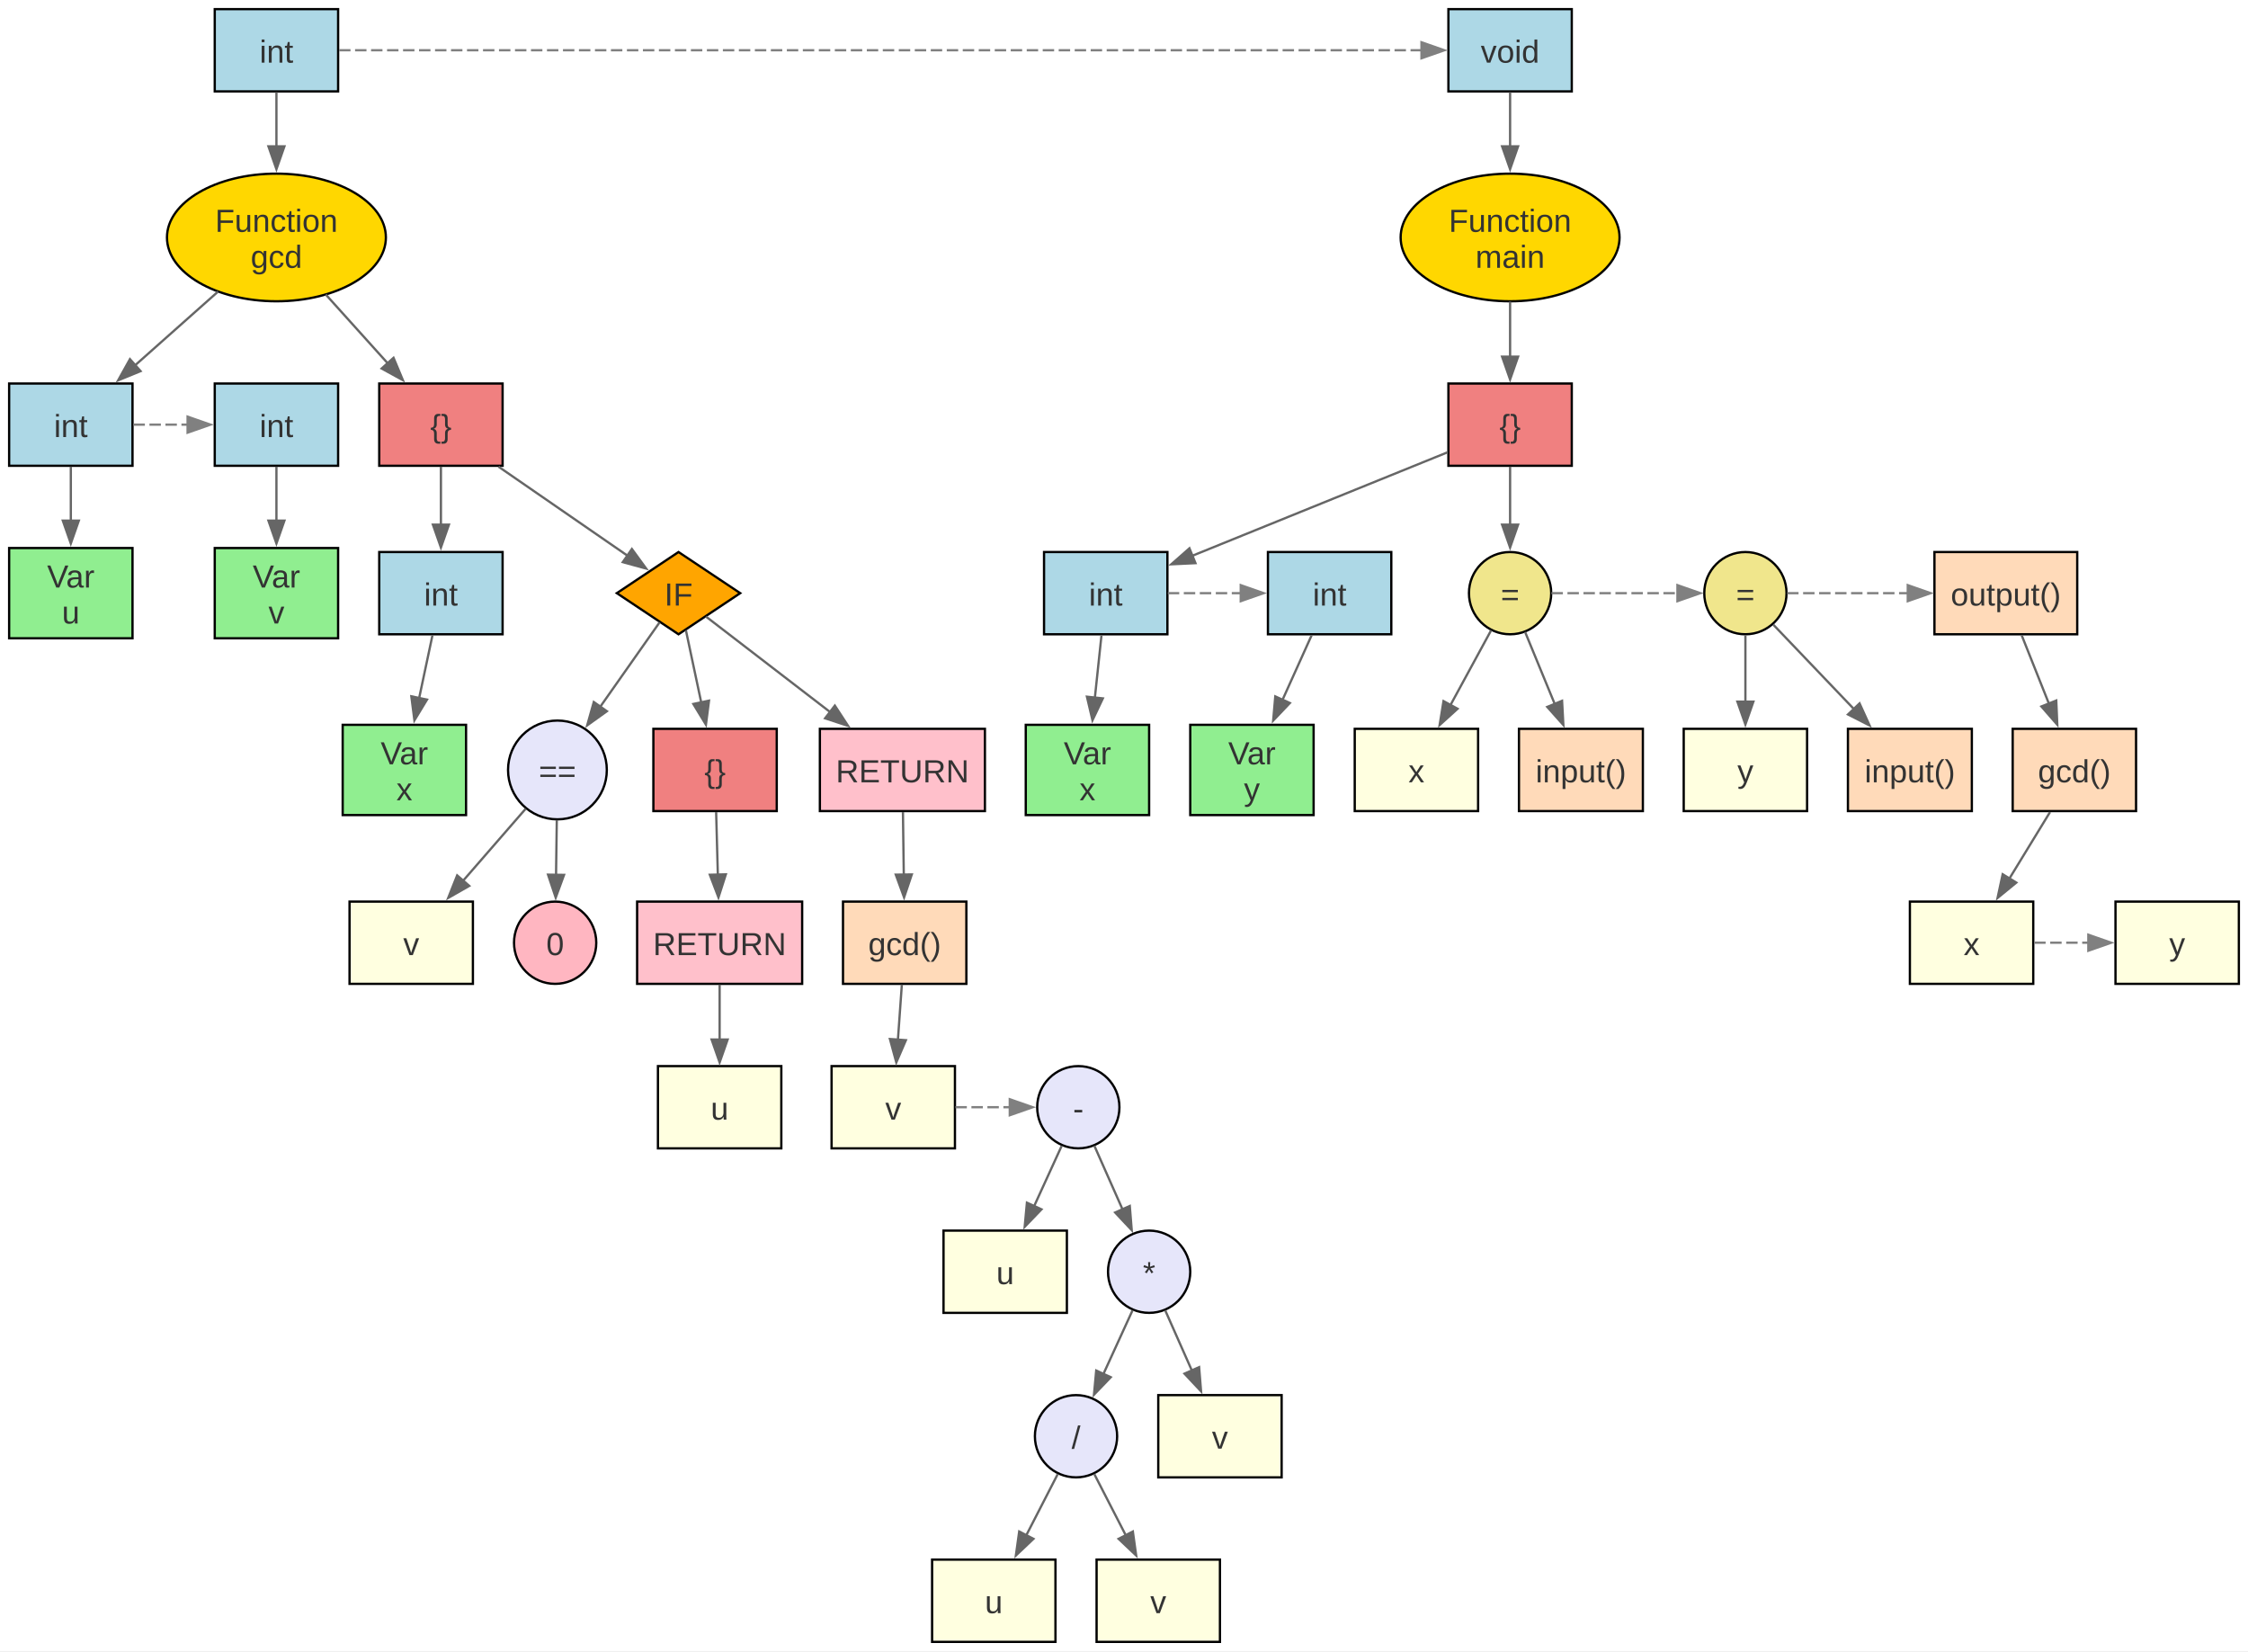
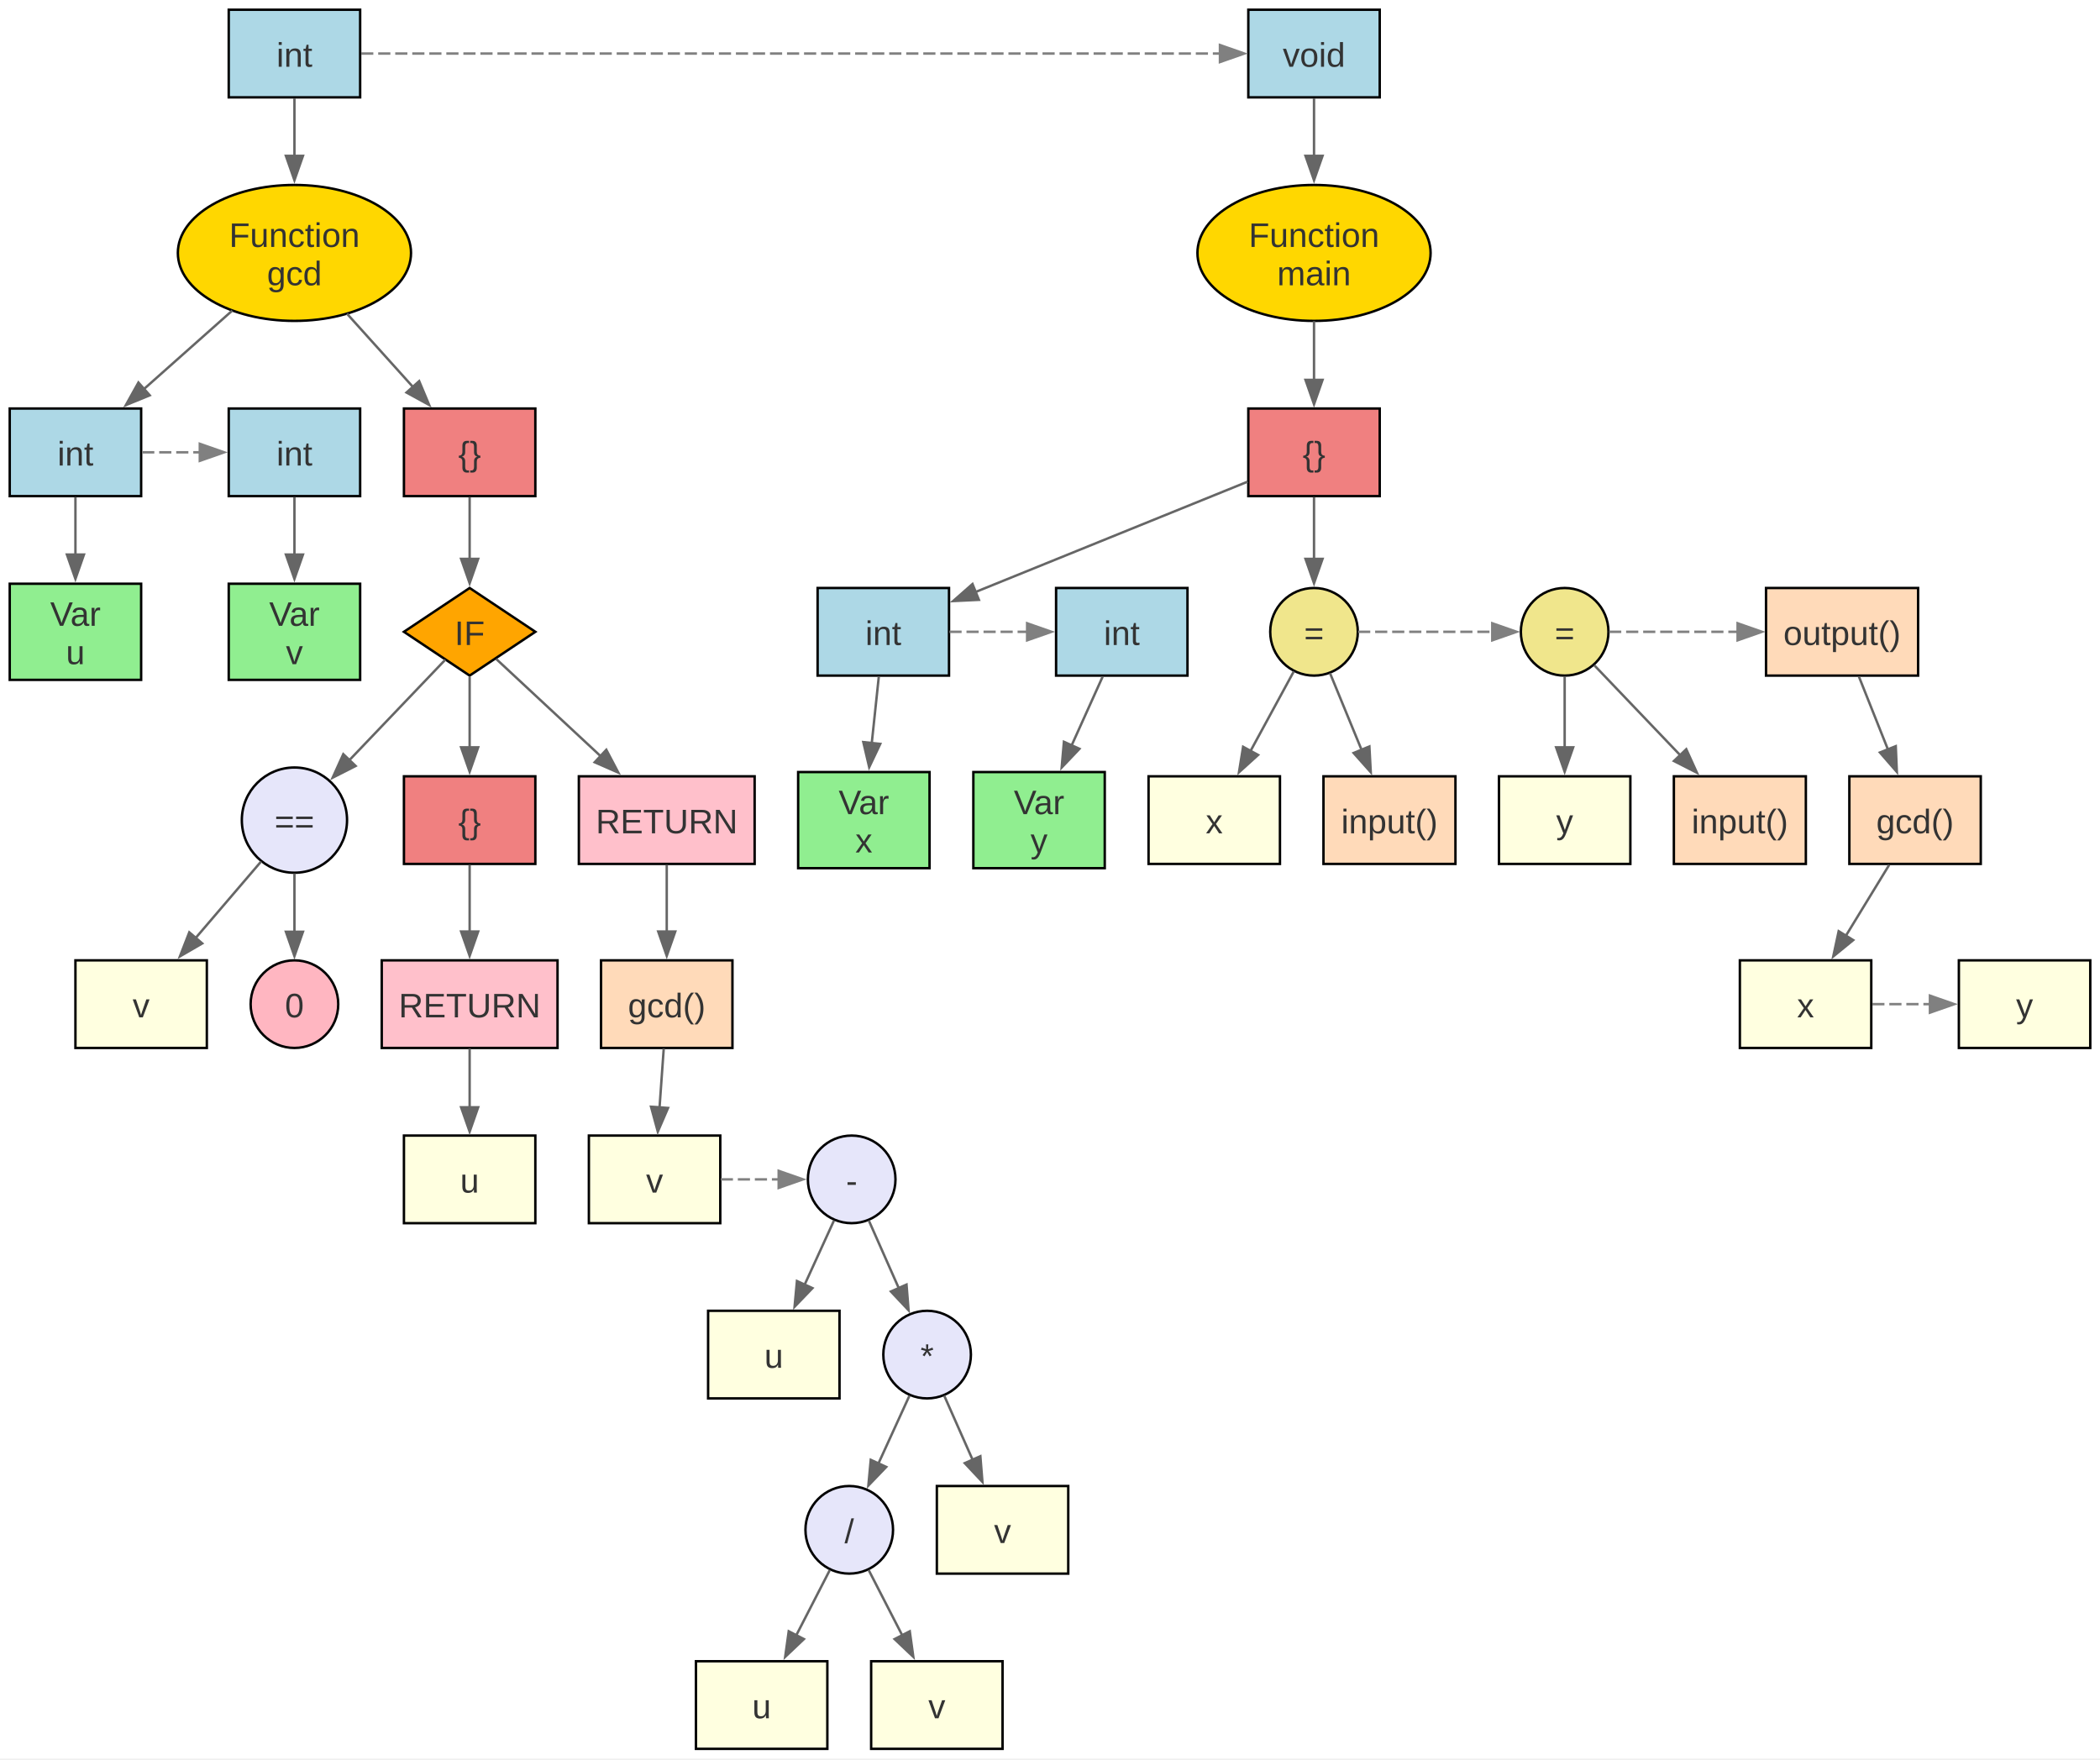
- <svg xmlns="http://www.w3.org/2000/svg" width="984pt" height="723pt" viewBox="0.00 0.00 984.00 723.00">
+ <svg xmlns="http://www.w3.org/2000/svg" width="863pt" height="723pt" viewBox="0.00 0.00 863.00 723.00">
  <g id="graph0" class="graph" transform="scale(1 1) rotate(0) translate(4 718.61)">
-     <polygon fill="white" stroke="none" points="-4,4 -4,-718.61 980,-718.61 980,4 -4,4" />
+     <polygon fill="white" stroke="none" points="-4,4 -4,-718.61 859,-718.61 859,4 -4,4" />
    <g id="node1" class="node">
      <polygon fill="lightblue" stroke="black" points="144,-714.61 90,-714.61 90,-678.61 144,-678.61 144,-714.61" />
      <text xml:space="preserve" text-anchor="middle" x="117" y="-691.18" font-family="Arial" font-size="14.00" fill="#333333">int</text>
    </g>
    <g id="node2" class="node">
-       <polygon fill="lightblue" stroke="black" points="684,-714.61 630,-714.61 630,-678.61 684,-678.61 684,-714.61" />
-       <text xml:space="preserve" text-anchor="middle" x="657" y="-691.18" font-family="Arial" font-size="14.00" fill="#333333">void</text>
+       <polygon fill="lightblue" stroke="black" points="563,-714.61 509,-714.61 509,-678.61 563,-678.61 563,-714.61" />
+       <text xml:space="preserve" text-anchor="middle" x="536" y="-691.18" font-family="Arial" font-size="14.00" fill="#333333">void</text>
    </g>
    <g id="edge1" class="edge">
-       <path fill="none" stroke="gray" stroke-dasharray="5,2" d="M144.42,-696.61C302.4,-696.61 460.37,-696.61 618.35,-696.61" />
-       <polygon fill="gray" stroke="gray" points="618.21,-700.11 628.21,-696.61 618.21,-693.11 618.21,-700.11" />
+       <path fill="none" stroke="gray" stroke-dasharray="5,2" d="M144.42,-696.61C262.1,-696.61 379.78,-696.61 497.46,-696.61" />
+       <polygon fill="gray" stroke="gray" points="497.34,-700.11 507.34,-696.61 497.34,-693.11 497.34,-700.11" />
    </g>
    <g id="node3" class="node">
      <ellipse fill="gold" stroke="black" cx="117" cy="-614.68" rx="47.91" ry="27.93" />
      <text xml:space="preserve" text-anchor="middle" x="117" y="-617.13" font-family="Arial" font-size="14.00" fill="#333333">Function</text>
      <text xml:space="preserve" text-anchor="middle" x="117" y="-601.38" font-family="Arial" font-size="14.00" fill="#333333">gcd</text>
    </g>
    <g id="edge2" class="edge">
      <path fill="none" stroke="#666666" d="M117,-678.26C117,-671.19 117,-662.71 117,-654.31" />
      <polygon fill="#666666" stroke="#666666" points="120.5,-654.56 117,-644.56 113.5,-654.56 120.5,-654.56" />
    </g>
-     <g id="node28" class="node">
-       <ellipse fill="gold" stroke="black" cx="657" cy="-614.68" rx="47.91" ry="27.93" />
-       <text xml:space="preserve" text-anchor="middle" x="657" y="-617.13" font-family="Arial" font-size="14.00" fill="#333333">Function</text>
-       <text xml:space="preserve" text-anchor="middle" x="657" y="-601.38" font-family="Arial" font-size="14.00" fill="#333333">main</text>
-     </g>
-     <g id="edge29" class="edge">
-       <path fill="none" stroke="#666666" d="M657,-678.26C657,-671.19 657,-662.71 657,-654.31" />
-       <polygon fill="#666666" stroke="#666666" points="660.5,-654.56 657,-644.56 653.5,-654.56 660.5,-654.56" />
+     <g id="node26" class="node">
+       <ellipse fill="gold" stroke="black" cx="536" cy="-614.68" rx="47.91" ry="27.93" />
+       <text xml:space="preserve" text-anchor="middle" x="536" y="-617.13" font-family="Arial" font-size="14.00" fill="#333333">Function</text>
+       <text xml:space="preserve" text-anchor="middle" x="536" y="-601.38" font-family="Arial" font-size="14.00" fill="#333333">main</text>
+     </g>
+     <g id="edge27" class="edge">
+       <path fill="none" stroke="#666666" d="M536,-678.26C536,-671.19 536,-662.71 536,-654.31" />
+       <polygon fill="#666666" stroke="#666666" points="539.5,-654.56 536,-644.56 532.5,-654.56 539.5,-654.56" />
    </g>
    <g id="node4" class="node">
      <polygon fill="lightblue" stroke="black" points="54,-550.75 0,-550.75 0,-514.75 54,-514.75 54,-550.75" />
      <text xml:space="preserve" text-anchor="middle" x="27" y="-527.32" font-family="Arial" font-size="14.00" fill="#333333">int</text>
    </g>
    <g id="edge3" class="edge">
      <path fill="none" stroke="#666666" d="M91.45,-590.99C80.1,-580.91 66.71,-569.02 55.09,-558.69" />
      <polygon fill="#666666" stroke="#666666" points="57.53,-556.18 47.73,-552.16 52.89,-561.42 57.53,-556.18" />
    </g>
    <g id="node5" class="node">
      <polygon fill="lightblue" stroke="black" points="144,-550.75 90,-550.75 90,-514.75 144,-514.75 144,-550.75" />
      <text xml:space="preserve" text-anchor="middle" x="117" y="-527.32" font-family="Arial" font-size="14.00" fill="#333333">int</text>
    </g>
    <g id="node8" class="node">
      <polygon fill="lightcoral" stroke="black" points="216,-550.75 162,-550.75 162,-514.75 216,-514.75 216,-550.75" />
      <text xml:space="preserve" text-anchor="middle" x="189" y="-527.32" font-family="Arial" font-size="14.00" fill="#333333">{}</text>
    </g>
    <g id="edge8" class="edge">
      <path fill="none" stroke="#666666" d="M138.6,-589.7C147.17,-580.19 157.03,-569.24 165.75,-559.56" />
      <polygon fill="#666666" stroke="#666666" points="168.26,-562 172.35,-552.23 163.06,-557.32 168.26,-562" />
    </g>
    <g id="edge5" class="edge">
      <path fill="none" stroke="gray" stroke-dasharray="5,2" d="M54.42,-532.75C62.4,-532.75 70.37,-532.75 78.35,-532.75" />
      <polygon fill="gray" stroke="gray" points="78.11,-536.25 88.11,-532.75 78.11,-529.25 78.11,-536.25" />
    </g>
    <g id="node6" class="node">
      <polygon fill="lightgreen" stroke="black" points="54,-478.75 0,-478.75 0,-439.25 54,-439.25 54,-478.75" />
      <text xml:space="preserve" text-anchor="middle" x="27" y="-461.45" font-family="Arial" font-size="14.00" fill="#333333">Var</text>
      <text xml:space="preserve" text-anchor="middle" x="27" y="-445.7" font-family="Arial" font-size="14.00" fill="#333333">u</text>
    </g>
    <g id="edge6" class="edge">
      <path fill="none" stroke="#666666" d="M27,-514.38C27,-507.24 27,-498.77 27,-490.65" />
      <polygon fill="#666666" stroke="#666666" points="30.5,-490.74 27,-480.74 23.5,-490.74 30.5,-490.74" />
    </g>
    <g id="node7" class="node">
      <polygon fill="lightgreen" stroke="black" points="144,-478.75 90,-478.75 90,-439.25 144,-439.25 144,-478.75" />
      <text xml:space="preserve" text-anchor="middle" x="117" y="-461.45" font-family="Arial" font-size="14.00" fill="#333333">Var</text>
      <text xml:space="preserve" text-anchor="middle" x="117" y="-445.7" font-family="Arial" font-size="14.00" fill="#333333">v</text>
    </g>
    <g id="edge7" class="edge">
      <path fill="none" stroke="#666666" d="M117,-514.38C117,-507.24 117,-498.77 117,-490.65" />
      <polygon fill="#666666" stroke="#666666" points="120.5,-490.74 117,-480.74 113.5,-490.74 120.5,-490.74" />
    </g>
    <g id="node9" class="node">
-       <polygon fill="lightblue" stroke="black" points="216,-477 162,-477 162,-441 216,-441 216,-477" />
-       <text xml:space="preserve" text-anchor="middle" x="189" y="-453.57" font-family="Arial" font-size="14.00" fill="#333333">int</text>
+       <polygon fill="orange" stroke="black" points="189,-477 162,-459 189,-441 216,-459 189,-477" />
+       <text xml:space="preserve" text-anchor="middle" x="189" y="-453.57" font-family="Arial" font-size="14.00" fill="#333333">IF</text>
    </g>
    <g id="edge9" class="edge">
      <path fill="none" stroke="#666666" d="M189,-514.38C189,-506.68 189,-497.41 189,-488.73" />
      <polygon fill="#666666" stroke="#666666" points="192.5,-488.97 189,-478.97 185.5,-488.97 192.5,-488.97" />
    </g>
+     <g id="node10" class="node">
+       <ellipse fill="lavender" stroke="black" cx="117" cy="-381.62" rx="21.62" ry="21.62" />
+       <text xml:space="preserve" text-anchor="middle" x="117" y="-376.2" font-family="Arial" font-size="14.00" fill="#333333">==</text>
+     </g>
+     <g id="edge10" class="edge">
+       <path fill="none" stroke="#666666" d="M178.99,-447.52C168.81,-436.86 152.71,-420 139.46,-406.14" />
+       <polygon fill="#666666" stroke="#666666" points="142.15,-403.88 132.71,-399.07 137.08,-408.72 142.15,-403.88" />
+     </g>
+     <g id="node13" class="node">
+       <polygon fill="lightcoral" stroke="black" points="216,-399.62 162,-399.62 162,-363.62 216,-363.62 216,-399.62" />
+       <text xml:space="preserve" text-anchor="middle" x="189" y="-376.2" font-family="Arial" font-size="14.00" fill="#333333">{}</text>
+     </g>
+     <g id="edge13" class="edge">
+       <path fill="none" stroke="#666666" d="M189,-440.51C189,-431.86 189,-421.18 189,-411.36" />
+       <polygon fill="#666666" stroke="#666666" points="192.5,-411.52 189,-401.52 185.5,-411.52 192.5,-411.52" />
+     </g>
+     <g id="node16" class="node">
+       <polygon fill="pink" stroke="black" points="306.12,-399.62 233.88,-399.62 233.88,-363.62 306.12,-363.62 306.12,-399.62" />
+       <text xml:space="preserve" text-anchor="middle" x="270" y="-376.2" font-family="Arial" font-size="14.00" fill="#333333">RETURN</text>
+     </g>
+     <g id="edge16" class="edge">
+       <path fill="none" stroke="#666666" d="M199.92,-447.83C210.9,-437.62 228.24,-421.48 242.93,-407.81" />
+       <polygon fill="#666666" stroke="#666666" points="245.16,-410.52 250.09,-401.15 240.39,-405.4 245.16,-410.52" />
+     </g>
    <g id="node11" class="node">
-       <polygon fill="orange" stroke="black" points="293,-477 266,-459 293,-441 320,-459 293,-477" />
-       <text xml:space="preserve" text-anchor="middle" x="293" y="-453.57" font-family="Arial" font-size="14.00" fill="#333333">IF</text>
+       <polygon fill="lightyellow" stroke="black" points="81,-324 27,-324 27,-288 81,-288 81,-324" />
+       <text xml:space="preserve" text-anchor="middle" x="54" y="-300.57" font-family="Arial" font-size="14.00" fill="#333333">v</text>
    </g>
    <g id="edge11" class="edge">
-       <path fill="none" stroke="#666666" d="M214.18,-514.38C231.4,-502.49 254.03,-486.88 270.63,-475.43" />
-       <polygon fill="#666666" stroke="#666666" points="272.59,-478.33 278.83,-469.77 268.61,-472.57 272.59,-478.33" />
-     </g>
-     <g id="node10" class="node">
-       <polygon fill="lightgreen" stroke="black" points="200,-401.37 146,-401.37 146,-361.87 200,-361.87 200,-401.37" />
-       <text xml:space="preserve" text-anchor="middle" x="173" y="-384.07" font-family="Arial" font-size="14.00" fill="#333333">Var</text>
-       <text xml:space="preserve" text-anchor="middle" x="173" y="-368.32" font-family="Arial" font-size="14.00" fill="#333333">x</text>
-     </g>
-     <g id="edge10" class="edge">
-       <path fill="none" stroke="#666666" d="M185.29,-440.51C183.54,-432.29 181.41,-422.24 179.42,-412.84" />
-       <polygon fill="#666666" stroke="#666666" points="182.9,-412.4 177.4,-403.34 176.05,-413.85 182.9,-412.4" />
+       <path fill="none" stroke="#666666" d="M103.33,-364.65C95.41,-355.4 85.26,-343.53 76.22,-332.97" />
+       <polygon fill="#666666" stroke="#666666" points="79.11,-330.96 69.95,-325.64 73.79,-335.51 79.11,-330.96" />
    </g>
    <g id="node12" class="node">
-       <ellipse fill="lavender" stroke="black" cx="240" cy="-381.62" rx="21.62" ry="21.62" />
-       <text xml:space="preserve" text-anchor="middle" x="240" y="-376.2" font-family="Arial" font-size="14.00" fill="#333333">==</text>
+       <ellipse fill="lightpink" stroke="black" cx="117" cy="-306" rx="18" ry="18" />
+       <text xml:space="preserve" text-anchor="middle" x="117" y="-300.57" font-family="Arial" font-size="14.00" fill="#333333">0</text>
    </g>
    <g id="edge12" class="edge">
-       <path fill="none" stroke="#666666" d="M284.72,-446.22C277.76,-436.32 267.55,-421.8 258.64,-409.13" />
-       <polygon fill="#666666" stroke="#666666" points="261.64,-407.32 253.03,-401.15 255.92,-411.35 261.64,-407.32" />
+       <path fill="none" stroke="#666666" d="M117,-359.72C117,-352.18 117,-343.54 117,-335.46" />
+       <polygon fill="#666666" stroke="#666666" points="120.5,-335.74 117,-325.74 113.5,-335.74 120.5,-335.74" />
+     </g>
+     <g id="node14" class="node">
+       <polygon fill="pink" stroke="black" points="225.12,-324 152.88,-324 152.88,-288 225.12,-288 225.12,-324" />
+       <text xml:space="preserve" text-anchor="middle" x="189" y="-300.57" font-family="Arial" font-size="14.00" fill="#333333">RETURN</text>
+     </g>
+     <g id="edge14" class="edge">
+       <path fill="none" stroke="#666666" d="M189,-363.18C189,-354.92 189,-344.86 189,-335.54" />
+       <polygon fill="#666666" stroke="#666666" points="192.5,-335.84 189,-325.84 185.5,-335.84 192.5,-335.84" />
    </g>
    <g id="node15" class="node">
-       <polygon fill="lightcoral" stroke="black" points="336,-399.62 282,-399.62 282,-363.62 336,-363.62 336,-399.62" />
-       <text xml:space="preserve" text-anchor="middle" x="309" y="-376.2" font-family="Arial" font-size="14.00" fill="#333333">{}</text>
+       <polygon fill="lightyellow" stroke="black" points="216,-252 162,-252 162,-216 216,-216 216,-252" />
+       <text xml:space="preserve" text-anchor="middle" x="189" y="-228.57" font-family="Arial" font-size="14.00" fill="#333333">u</text>
    </g>
    <g id="edge15" class="edge">
-       <path fill="none" stroke="#666666" d="M296.24,-442.74C298.17,-433.65 300.68,-421.81 302.97,-411.04" />
-       <polygon fill="#666666" stroke="#666666" points="306.35,-411.95 305,-401.44 299.5,-410.5 306.35,-411.95" />
+       <path fill="none" stroke="#666666" d="M189,-287.7C189,-280.41 189,-271.73 189,-263.54" />
+       <polygon fill="#666666" stroke="#666666" points="192.5,-263.62 189,-253.62 185.5,-263.62 192.5,-263.62" />
+     </g>
+     <g id="node17" class="node">
+       <polygon fill="peachpuff" stroke="black" points="297,-324 243,-324 243,-288 297,-288 297,-324" />
+       <text xml:space="preserve" text-anchor="middle" x="270" y="-300.57" font-family="Arial" font-size="14.00" fill="#333333">gcd()</text>
+     </g>
+     <g id="edge17" class="edge">
+       <path fill="none" stroke="#666666" d="M270,-363.18C270,-354.92 270,-344.86 270,-335.54" />
+       <polygon fill="#666666" stroke="#666666" points="273.5,-335.84 270,-325.84 266.5,-335.84 273.5,-335.84" />
    </g>
    <g id="node18" class="node">
-       <polygon fill="pink" stroke="black" points="427.12,-399.62 354.88,-399.62 354.88,-363.62 427.12,-363.62 427.12,-399.62" />
-       <text xml:space="preserve" text-anchor="middle" x="391" y="-376.2" font-family="Arial" font-size="14.00" fill="#333333">RETURN</text>
+       <polygon fill="lightyellow" stroke="black" points="292,-252 238,-252 238,-216 292,-216 292,-252" />
+       <text xml:space="preserve" text-anchor="middle" x="265" y="-228.57" font-family="Arial" font-size="14.00" fill="#333333">v</text>
    </g>
    <g id="edge18" class="edge">
-       <path fill="none" stroke="#666666" d="M305.02,-448.75C318.48,-438.4 340.86,-421.19 359.41,-406.92" />
-       <polygon fill="#666666" stroke="#666666" points="361.43,-409.78 367.22,-400.91 357.16,-404.23 361.43,-409.78" />
-     </g>
-     <g id="node13" class="node">
-       <polygon fill="lightyellow" stroke="black" points="203,-324 149,-324 149,-288 203,-288 203,-324" />
-       <text xml:space="preserve" text-anchor="middle" x="176" y="-300.57" font-family="Arial" font-size="14.00" fill="#333333">v</text>
-     </g>
-     <g id="edge13" class="edge">
-       <path fill="none" stroke="#666666" d="M226.11,-364.65C218.07,-355.4 207.75,-343.53 198.57,-332.97" />
-       <polygon fill="#666666" stroke="#666666" points="201.4,-330.88 192.2,-325.63 196.11,-335.47 201.4,-330.88" />
-     </g>
-     <g id="node14" class="node">
-       <ellipse fill="lightpink" stroke="black" cx="239" cy="-306" rx="18" ry="18" />
-       <text xml:space="preserve" text-anchor="middle" x="239" y="-300.57" font-family="Arial" font-size="14.00" fill="#333333">0</text>
-     </g>
-     <g id="edge14" class="edge">
-       <path fill="none" stroke="#666666" d="M239.72,-359.72C239.61,-352.18 239.5,-343.54 239.39,-335.46" />
-       <polygon fill="#666666" stroke="#666666" points="242.89,-335.69 239.25,-325.74 235.89,-335.79 242.89,-335.69" />
-     </g>
-     <g id="node16" class="node">
-       <polygon fill="pink" stroke="black" points="347.12,-324 274.88,-324 274.88,-288 347.12,-288 347.12,-324" />
-       <text xml:space="preserve" text-anchor="middle" x="311" y="-300.57" font-family="Arial" font-size="14.00" fill="#333333">RETURN</text>
-     </g>
-     <g id="edge16" class="edge">
-       <path fill="none" stroke="#666666" d="M309.47,-363.18C309.7,-354.92 309.97,-344.86 310.22,-335.54" />
-       <polygon fill="#666666" stroke="#666666" points="313.72,-335.93 310.49,-325.84 306.72,-335.74 313.72,-335.93" />
-     </g>
-     <g id="node17" class="node">
-       <polygon fill="lightyellow" stroke="black" points="338,-252 284,-252 284,-216 338,-216 338,-252" />
-       <text xml:space="preserve" text-anchor="middle" x="311" y="-228.57" font-family="Arial" font-size="14.00" fill="#333333">u</text>
-     </g>
-     <g id="edge17" class="edge">
-       <path fill="none" stroke="#666666" d="M311,-287.7C311,-280.41 311,-271.73 311,-263.54" />
-       <polygon fill="#666666" stroke="#666666" points="314.5,-263.62 311,-253.62 307.5,-263.62 314.5,-263.62" />
+       <path fill="none" stroke="#666666" d="M268.76,-287.7C268.24,-280.41 267.62,-271.73 267.04,-263.54" />
+       <polygon fill="#666666" stroke="#666666" points="270.53,-263.34 266.33,-253.61 263.55,-263.84 270.53,-263.34" />
    </g>
    <g id="node19" class="node">
-       <polygon fill="peachpuff" stroke="black" points="419,-324 365,-324 365,-288 419,-288 419,-324" />
-       <text xml:space="preserve" text-anchor="middle" x="392" y="-300.57" font-family="Arial" font-size="14.00" fill="#333333">gcd()</text>
-     </g>
-     <g id="edge19" class="edge">
-       <path fill="none" stroke="#666666" d="M391.24,-363.18C391.35,-354.92 391.49,-344.86 391.61,-335.54" />
-       <polygon fill="#666666" stroke="#666666" points="395.11,-335.88 391.74,-325.84 388.11,-335.79 395.11,-335.88" />
+       <ellipse fill="lavender" stroke="black" cx="346" cy="-234" rx="18" ry="18" />
+       <text xml:space="preserve" text-anchor="middle" x="346" y="-228.57" font-family="Arial" font-size="14.00" fill="#333333">-</text>
+     </g>
+     <g id="edge20" class="edge">
+       <path fill="none" stroke="gray" stroke-dasharray="5,2" d="M292.21,-234C300.21,-234 308.21,-234 316.2,-234" />
+       <polygon fill="gray" stroke="gray" points="316,-237.5 326,-234 316,-230.5 316,-237.5" />
    </g>
    <g id="node20" class="node">
-       <polygon fill="lightyellow" stroke="black" points="414,-252 360,-252 360,-216 414,-216 414,-252" />
-       <text xml:space="preserve" text-anchor="middle" x="387" y="-228.57" font-family="Arial" font-size="14.00" fill="#333333">v</text>
-     </g>
-     <g id="edge20" class="edge">
-       <path fill="none" stroke="#666666" d="M390.76,-287.7C390.24,-280.41 389.62,-271.73 389.04,-263.54" />
-       <polygon fill="#666666" stroke="#666666" points="392.53,-263.34 388.33,-253.61 385.55,-263.84 392.53,-263.34" />
+       <polygon fill="lightyellow" stroke="black" points="341,-180 287,-180 287,-144 341,-144 341,-180" />
+       <text xml:space="preserve" text-anchor="middle" x="314" y="-156.57" font-family="Arial" font-size="14.00" fill="#333333">u</text>
+     </g>
+     <g id="edge21" class="edge">
+       <path fill="none" stroke="#666666" d="M338.74,-217.12C335.17,-209.32 330.77,-199.69 326.67,-190.73" />
+       <polygon fill="#666666" stroke="#666666" points="329.88,-189.31 322.53,-181.67 323.51,-192.22 329.88,-189.31" />
    </g>
    <g id="node21" class="node">
-       <ellipse fill="lavender" stroke="black" cx="468" cy="-234" rx="18" ry="18" />
-       <text xml:space="preserve" text-anchor="middle" x="468" y="-228.57" font-family="Arial" font-size="14.00" fill="#333333">-</text>
+       <ellipse fill="lavender" stroke="black" cx="377" cy="-162" rx="18" ry="18" />
+       <text xml:space="preserve" text-anchor="middle" x="377" y="-156.57" font-family="Arial" font-size="14.00" fill="#333333">*</text>
    </g>
    <g id="edge22" class="edge">
-       <path fill="none" stroke="gray" stroke-dasharray="5,2" d="M414.21,-234C422.21,-234 430.21,-234 438.2,-234" />
-       <polygon fill="gray" stroke="gray" points="438,-237.5 448,-234 438,-230.5 438,-237.5" />
+       <path fill="none" stroke="#666666" d="M353.03,-217.12C356.68,-208.88 361.23,-198.61 365.38,-189.24" />
+       <polygon fill="#666666" stroke="#666666" points="368.53,-190.77 369.38,-180.21 362.13,-187.93 368.53,-190.77" />
    </g>
    <g id="node22" class="node">
-       <polygon fill="lightyellow" stroke="black" points="463,-180 409,-180 409,-144 463,-144 463,-180" />
-       <text xml:space="preserve" text-anchor="middle" x="436" y="-156.57" font-family="Arial" font-size="14.00" fill="#333333">u</text>
+       <ellipse fill="lavender" stroke="black" cx="345" cy="-90" rx="18" ry="18" />
+       <text xml:space="preserve" text-anchor="middle" x="345" y="-84.58" font-family="Arial" font-size="14.00" fill="#333333">/</text>
    </g>
    <g id="edge23" class="edge">
-       <path fill="none" stroke="#666666" d="M460.74,-217.12C457.17,-209.32 452.77,-199.69 448.67,-190.73" />
-       <polygon fill="#666666" stroke="#666666" points="451.88,-189.31 444.53,-181.67 445.51,-192.22 451.88,-189.31" />
+       <path fill="none" stroke="#666666" d="M369.74,-145.12C365.97,-136.88 361.28,-126.61 356.99,-117.24" />
+       <polygon fill="#666666" stroke="#666666" points="360.2,-115.84 352.86,-108.2 353.84,-118.75 360.2,-115.84" />
+     </g>
+     <g id="node25" class="node">
+       <polygon fill="lightyellow" stroke="black" points="435,-108 381,-108 381,-72 435,-72 435,-108" />
+       <text xml:space="preserve" text-anchor="middle" x="408" y="-84.58" font-family="Arial" font-size="14.00" fill="#333333">v</text>
+     </g>
+     <g id="edge26" class="edge">
+       <path fill="none" stroke="#666666" d="M384.03,-145.12C387.49,-137.32 391.75,-127.69 395.72,-118.73" />
+       <polygon fill="#666666" stroke="#666666" points="398.88,-120.24 399.73,-109.68 392.48,-117.4 398.88,-120.24" />
    </g>
    <g id="node23" class="node">
-       <ellipse fill="lavender" stroke="black" cx="499" cy="-162" rx="18" ry="18" />
-       <text xml:space="preserve" text-anchor="middle" x="499" y="-156.57" font-family="Arial" font-size="14.00" fill="#333333">*</text>
+       <polygon fill="lightyellow" stroke="black" points="336,-36 282,-36 282,0 336,0 336,-36" />
+       <text xml:space="preserve" text-anchor="middle" x="309" y="-12.57" font-family="Arial" font-size="14.00" fill="#333333">u</text>
    </g>
    <g id="edge24" class="edge">
-       <path fill="none" stroke="#666666" d="M475.03,-217.12C478.68,-208.88 483.23,-198.61 487.38,-189.24" />
-       <polygon fill="#666666" stroke="#666666" points="490.53,-190.77 491.38,-180.21 484.13,-187.93 490.53,-190.77" />
+       <path fill="none" stroke="#666666" d="M337.01,-73.46C332.96,-65.59 327.92,-55.79 323.24,-46.68" />
+       <polygon fill="#666666" stroke="#666666" points="326.36,-45.1 318.67,-37.81 320.13,-48.3 326.36,-45.1" />
    </g>
    <g id="node24" class="node">
-       <ellipse fill="lavender" stroke="black" cx="467" cy="-90" rx="18" ry="18" />
-       <text xml:space="preserve" text-anchor="middle" x="467" y="-84.58" font-family="Arial" font-size="14.00" fill="#333333">/</text>
+       <polygon fill="lightyellow" stroke="black" points="408,-36 354,-36 354,0 408,0 408,-36" />
+       <text xml:space="preserve" text-anchor="middle" x="381" y="-12.57" font-family="Arial" font-size="14.00" fill="#333333">v</text>
    </g>
    <g id="edge25" class="edge">
-       <path fill="none" stroke="#666666" d="M491.74,-145.12C487.97,-136.88 483.28,-126.61 478.99,-117.24" />
-       <polygon fill="#666666" stroke="#666666" points="482.2,-115.84 474.86,-108.2 475.84,-118.75 482.2,-115.84" />
+       <path fill="none" stroke="#666666" d="M352.99,-73.46C357.04,-65.59 362.08,-55.79 366.76,-46.68" />
+       <polygon fill="#666666" stroke="#666666" points="369.87,-48.3 371.33,-37.81 363.64,-45.1 369.87,-48.3" />
    </g>
    <g id="node27" class="node">
-       <polygon fill="lightyellow" stroke="black" points="557,-108 503,-108 503,-72 557,-72 557,-108" />
-       <text xml:space="preserve" text-anchor="middle" x="530" y="-84.58" font-family="Arial" font-size="14.00" fill="#333333">v</text>
+       <polygon fill="lightcoral" stroke="black" points="563,-550.75 509,-550.75 509,-514.75 563,-514.75 563,-550.75" />
+       <text xml:space="preserve" text-anchor="middle" x="536" y="-527.32" font-family="Arial" font-size="14.00" fill="#333333">{}</text>
    </g>
    <g id="edge28" class="edge">
-       <path fill="none" stroke="#666666" d="M506.03,-145.12C509.49,-137.32 513.75,-127.69 517.72,-118.73" />
-       <polygon fill="#666666" stroke="#666666" points="520.88,-120.24 521.73,-109.68 514.48,-117.4 520.88,-120.24" />
-     </g>
-     <g id="node25" class="node">
-       <polygon fill="lightyellow" stroke="black" points="458,-36 404,-36 404,0 458,0 458,-36" />
-       <text xml:space="preserve" text-anchor="middle" x="431" y="-12.57" font-family="Arial" font-size="14.00" fill="#333333">u</text>
-     </g>
-     <g id="edge26" class="edge">
-       <path fill="none" stroke="#666666" d="M459.01,-73.46C454.96,-65.59 449.92,-55.79 445.24,-46.68" />
-       <polygon fill="#666666" stroke="#666666" points="448.36,-45.1 440.67,-37.81 442.13,-48.3 448.36,-45.1" />
-     </g>
-     <g id="node26" class="node">
-       <polygon fill="lightyellow" stroke="black" points="530,-36 476,-36 476,0 530,0 530,-36" />
-       <text xml:space="preserve" text-anchor="middle" x="503" y="-12.57" font-family="Arial" font-size="14.00" fill="#333333">v</text>
-     </g>
-     <g id="edge27" class="edge">
-       <path fill="none" stroke="#666666" d="M474.99,-73.46C479.04,-65.59 484.08,-55.79 488.76,-46.68" />
-       <polygon fill="#666666" stroke="#666666" points="491.87,-48.3 493.33,-37.81 485.64,-45.1 491.87,-48.3" />
+       <path fill="none" stroke="#666666" d="M536,-586.62C536,-578.8 536,-570.24 536,-562.33" />
+       <polygon fill="#666666" stroke="#666666" points="539.5,-562.52 536,-552.52 532.5,-562.52 539.5,-562.52" />
+     </g>
+     <g id="node28" class="node">
+       <polygon fill="lightblue" stroke="black" points="386,-477 332,-477 332,-441 386,-441 386,-477" />
+       <text xml:space="preserve" text-anchor="middle" x="359" y="-453.57" font-family="Arial" font-size="14.00" fill="#333333">int</text>
+     </g>
+     <g id="edge29" class="edge">
+       <path fill="none" stroke="#666666" d="M508.73,-520.69C478.72,-508.53 430.28,-488.89 396.65,-475.26" />
+       <polygon fill="#666666" stroke="#666666" points="398.28,-472.14 387.7,-471.63 395.65,-478.63 398.28,-472.14" />
    </g>
    <g id="node29" class="node">
-       <polygon fill="lightcoral" stroke="black" points="684,-550.75 630,-550.75 630,-514.75 684,-514.75 684,-550.75" />
-       <text xml:space="preserve" text-anchor="middle" x="657" y="-527.32" font-family="Arial" font-size="14.00" fill="#333333">{}</text>
-     </g>
-     <g id="edge30" class="edge">
-       <path fill="none" stroke="#666666" d="M657,-586.62C657,-578.8 657,-570.24 657,-562.33" />
-       <polygon fill="#666666" stroke="#666666" points="660.5,-562.52 657,-552.52 653.5,-562.52 660.5,-562.52" />
+       <polygon fill="lightblue" stroke="black" points="484,-477 430,-477 430,-441 484,-441 484,-477" />
+       <text xml:space="preserve" text-anchor="middle" x="457" y="-453.57" font-family="Arial" font-size="14.00" fill="#333333">int</text>
+     </g>
+     <g id="node32" class="node">
+       <ellipse fill="khaki" stroke="black" cx="536" cy="-459" rx="18" ry="18" />
+       <text xml:space="preserve" text-anchor="middle" x="536" y="-453.57" font-family="Arial" font-size="14.00" fill="#333333">=</text>
+     </g>
+     <g id="edge34" class="edge">
+       <path fill="none" stroke="#666666" d="M536,-514.38C536,-506.68 536,-497.41 536,-488.73" />
+       <polygon fill="#666666" stroke="#666666" points="539.5,-488.97 536,-478.97 532.5,-488.97 539.5,-488.97" />
+     </g>
+     <g id="node33" class="node">
+       <ellipse fill="khaki" stroke="black" cx="639" cy="-459" rx="18" ry="18" />
+       <text xml:space="preserve" text-anchor="middle" x="639" y="-453.57" font-family="Arial" font-size="14.00" fill="#333333">=</text>
+     </g>
+     <g id="node34" class="node">
+       <polygon fill="peachpuff" stroke="black" points="784.25,-477 721.75,-477 721.75,-441 784.25,-441 784.25,-477" />
+       <text xml:space="preserve" text-anchor="middle" x="753" y="-453.57" font-family="Arial" font-size="14.00" fill="#333333">output()</text>
+     </g>
+     <g id="edge31" class="edge">
+       <path fill="none" stroke="gray" stroke-dasharray="5,2" d="M386.18,-459C396.92,-459 407.67,-459 418.41,-459" />
+       <polygon fill="gray" stroke="gray" points="418.1,-462.5 428.1,-459 418.1,-455.5 418.1,-462.5" />
    </g>
    <g id="node30" class="node">
-       <polygon fill="lightblue" stroke="black" points="507,-477 453,-477 453,-441 507,-441 507,-477" />
-       <text xml:space="preserve" text-anchor="middle" x="480" y="-453.57" font-family="Arial" font-size="14.00" fill="#333333">int</text>
-     </g>
-     <g id="edge31" class="edge">
-       <path fill="none" stroke="#666666" d="M629.73,-520.69C599.72,-508.53 551.28,-488.89 517.65,-475.26" />
-       <polygon fill="#666666" stroke="#666666" points="519.28,-472.14 508.7,-471.63 516.65,-478.63 519.28,-472.14" />
+       <polygon fill="lightgreen" stroke="black" points="378,-401.37 324,-401.37 324,-361.87 378,-361.87 378,-401.37" />
+       <text xml:space="preserve" text-anchor="middle" x="351" y="-384.07" font-family="Arial" font-size="14.00" fill="#333333">Var</text>
+       <text xml:space="preserve" text-anchor="middle" x="351" y="-368.32" font-family="Arial" font-size="14.00" fill="#333333">x</text>
+     </g>
+     <g id="edge32" class="edge">
+       <path fill="none" stroke="#666666" d="M357.14,-440.51C356.28,-432.38 355.23,-422.46 354.24,-413.15" />
+       <polygon fill="#666666" stroke="#666666" points="357.74,-412.94 353.2,-403.37 350.78,-413.68 357.74,-412.94" />
    </g>
    <g id="node31" class="node">
-       <polygon fill="lightblue" stroke="black" points="605,-477 551,-477 551,-441 605,-441 605,-477" />
-       <text xml:space="preserve" text-anchor="middle" x="578" y="-453.57" font-family="Arial" font-size="14.00" fill="#333333">int</text>
-     </g>
-     <g id="node34" class="node">
-       <ellipse fill="khaki" stroke="black" cx="657" cy="-459" rx="18" ry="18" />
-       <text xml:space="preserve" text-anchor="middle" x="657" y="-453.57" font-family="Arial" font-size="14.00" fill="#333333">=</text>
-     </g>
-     <g id="edge36" class="edge">
-       <path fill="none" stroke="#666666" d="M657,-514.38C657,-506.68 657,-497.41 657,-488.73" />
-       <polygon fill="#666666" stroke="#666666" points="660.5,-488.97 657,-478.97 653.5,-488.97 660.5,-488.97" />
+       <polygon fill="lightgreen" stroke="black" points="450,-401.37 396,-401.37 396,-361.87 450,-361.87 450,-401.37" />
+       <text xml:space="preserve" text-anchor="middle" x="423" y="-384.07" font-family="Arial" font-size="14.00" fill="#333333">Var</text>
+       <text xml:space="preserve" text-anchor="middle" x="423" y="-368.32" font-family="Arial" font-size="14.00" fill="#333333">y</text>
+     </g>
+     <g id="edge33" class="edge">
+       <path fill="none" stroke="#666666" d="M449.11,-440.51C445.32,-432.11 440.67,-421.8 436.35,-412.22" />
+       <polygon fill="#666666" stroke="#666666" points="439.6,-410.92 432.3,-403.24 433.22,-413.8 439.6,-410.92" />
+     </g>
+     <g id="edge37" class="edge">
+       <path fill="none" stroke="gray" stroke-dasharray="5,2" d="M554.11,-459C572.51,-459 590.9,-459 609.3,-459" />
+       <polygon fill="gray" stroke="gray" points="609.25,-462.5 619.25,-459 609.25,-455.5 609.25,-462.5" />
    </g>
    <g id="node35" class="node">
-       <ellipse fill="khaki" stroke="black" cx="760" cy="-459" rx="18" ry="18" />
-       <text xml:space="preserve" text-anchor="middle" x="760" y="-453.57" font-family="Arial" font-size="14.00" fill="#333333">=</text>
+       <polygon fill="lightyellow" stroke="black" points="522,-399.62 468,-399.62 468,-363.62 522,-363.62 522,-399.62" />
+       <text xml:space="preserve" text-anchor="middle" x="495" y="-376.2" font-family="Arial" font-size="14.00" fill="#333333">x</text>
+     </g>
+     <g id="edge39" class="edge">
+       <path fill="none" stroke="#666666" d="M527.7,-442.74C522.6,-433.36 515.9,-421.05 509.9,-410.01" />
+       <polygon fill="#666666" stroke="#666666" points="513.01,-408.4 505.16,-401.29 506.86,-411.75 513.01,-408.4" />
    </g>
    <g id="node36" class="node">
-       <polygon fill="peachpuff" stroke="black" points="905.25,-477 842.75,-477 842.75,-441 905.25,-441 905.25,-477" />
-       <text xml:space="preserve" text-anchor="middle" x="874" y="-453.57" font-family="Arial" font-size="14.00" fill="#333333">output()</text>
-     </g>
-     <g id="edge33" class="edge">
-       <path fill="none" stroke="gray" stroke-dasharray="5,2" d="M507.18,-459C517.92,-459 528.67,-459 539.41,-459" />
-       <polygon fill="gray" stroke="gray" points="539.1,-462.5 549.1,-459 539.1,-455.5 539.1,-462.5" />
-     </g>
-     <g id="node32" class="node">
-       <polygon fill="lightgreen" stroke="black" points="499,-401.37 445,-401.37 445,-361.87 499,-361.87 499,-401.37" />
-       <text xml:space="preserve" text-anchor="middle" x="472" y="-384.07" font-family="Arial" font-size="14.00" fill="#333333">Var</text>
-       <text xml:space="preserve" text-anchor="middle" x="472" y="-368.32" font-family="Arial" font-size="14.00" fill="#333333">x</text>
-     </g>
-     <g id="edge34" class="edge">
-       <path fill="none" stroke="#666666" d="M478.14,-440.51C477.28,-432.38 476.23,-422.46 475.24,-413.15" />
-       <polygon fill="#666666" stroke="#666666" points="478.74,-412.94 474.2,-403.37 471.78,-413.68 478.74,-412.94" />
-     </g>
-     <g id="node33" class="node">
-       <polygon fill="lightgreen" stroke="black" points="571,-401.37 517,-401.37 517,-361.87 571,-361.87 571,-401.37" />
-       <text xml:space="preserve" text-anchor="middle" x="544" y="-384.07" font-family="Arial" font-size="14.00" fill="#333333">Var</text>
-       <text xml:space="preserve" text-anchor="middle" x="544" y="-368.32" font-family="Arial" font-size="14.00" fill="#333333">y</text>
-     </g>
-     <g id="edge35" class="edge">
-       <path fill="none" stroke="#666666" d="M570.11,-440.51C566.32,-432.11 561.67,-421.8 557.35,-412.22" />
-       <polygon fill="#666666" stroke="#666666" points="560.6,-410.92 553.3,-403.24 554.22,-413.8 560.6,-410.92" />
-     </g>
-     <g id="edge39" class="edge">
-       <path fill="none" stroke="gray" stroke-dasharray="5,2" d="M675.11,-459C693.51,-459 711.9,-459 730.3,-459" />
-       <polygon fill="gray" stroke="gray" points="730.25,-462.5 740.25,-459 730.25,-455.5 730.25,-462.5" />
+       <polygon fill="peachpuff" stroke="black" points="594.12,-399.62 539.88,-399.62 539.88,-363.62 594.12,-363.62 594.12,-399.62" />
+       <text xml:space="preserve" text-anchor="middle" x="567" y="-376.2" font-family="Arial" font-size="14.00" fill="#333333">input()</text>
+     </g>
+     <g id="edge40" class="edge">
+       <path fill="none" stroke="#666666" d="M542.57,-442.01C546.35,-432.84 551.19,-421.06 555.57,-410.42" />
+       <polygon fill="#666666" stroke="#666666" points="558.75,-411.88 559.32,-401.3 552.28,-409.21 558.75,-411.88" />
+     </g>
+     <g id="edge38" class="edge">
+       <path fill="none" stroke="gray" stroke-dasharray="5,2" d="M657.26,-459C674.93,-459 692.6,-459 710.28,-459" />
+       <polygon fill="gray" stroke="gray" points="710.07,-462.5 720.07,-459 710.07,-455.5 710.07,-462.5" />
    </g>
    <g id="node37" class="node">
-       <polygon fill="lightyellow" stroke="black" points="643,-399.62 589,-399.62 589,-363.62 643,-363.62 643,-399.62" />
-       <text xml:space="preserve" text-anchor="middle" x="616" y="-376.2" font-family="Arial" font-size="14.00" fill="#333333">x</text>
+       <polygon fill="lightyellow" stroke="black" points="666,-399.62 612,-399.62 612,-363.62 666,-363.62 666,-399.62" />
+       <text xml:space="preserve" text-anchor="middle" x="639" y="-376.2" font-family="Arial" font-size="14.00" fill="#333333">y</text>
    </g>
    <g id="edge41" class="edge">
-       <path fill="none" stroke="#666666" d="M648.7,-442.74C643.6,-433.36 636.9,-421.05 630.9,-410.01" />
-       <polygon fill="#666666" stroke="#666666" points="634.01,-408.4 626.16,-401.29 627.86,-411.75 634.01,-408.4" />
+       <path fill="none" stroke="#666666" d="M639,-440.51C639,-431.86 639,-421.18 639,-411.36" />
+       <polygon fill="#666666" stroke="#666666" points="642.5,-411.52 639,-401.52 635.5,-411.52 642.5,-411.52" />
    </g>
    <g id="node38" class="node">
-       <polygon fill="peachpuff" stroke="black" points="715.12,-399.62 660.88,-399.62 660.88,-363.62 715.12,-363.62 715.12,-399.62" />
-       <text xml:space="preserve" text-anchor="middle" x="688" y="-376.2" font-family="Arial" font-size="14.00" fill="#333333">input()</text>
+       <polygon fill="peachpuff" stroke="black" points="738.12,-399.62 683.88,-399.62 683.88,-363.62 738.12,-363.62 738.12,-399.62" />
+       <text xml:space="preserve" text-anchor="middle" x="711" y="-376.2" font-family="Arial" font-size="14.00" fill="#333333">input()</text>
    </g>
    <g id="edge42" class="edge">
-       <path fill="none" stroke="#666666" d="M663.57,-442.01C667.35,-432.84 672.19,-421.06 676.57,-410.42" />
-       <polygon fill="#666666" stroke="#666666" points="679.75,-411.88 680.32,-401.3 673.28,-409.21 679.75,-411.88" />
-     </g>
-     <g id="edge40" class="edge">
-       <path fill="none" stroke="gray" stroke-dasharray="5,2" d="M778.26,-459C795.93,-459 813.6,-459 831.28,-459" />
-       <polygon fill="gray" stroke="gray" points="831.07,-462.5 841.07,-459 831.07,-455.5 831.07,-462.5" />
+       <path fill="none" stroke="#666666" d="M651.21,-445.21C660.86,-435.11 674.64,-420.69 686.54,-408.23" />
+       <polygon fill="#666666" stroke="#666666" points="688.97,-410.75 693.35,-401.1 683.91,-405.91 688.97,-410.75" />
    </g>
    <g id="node39" class="node">
-       <polygon fill="lightyellow" stroke="black" points="787,-399.62 733,-399.62 733,-363.62 787,-363.62 787,-399.62" />
-       <text xml:space="preserve" text-anchor="middle" x="760" y="-376.2" font-family="Arial" font-size="14.00" fill="#333333">y</text>
+       <polygon fill="peachpuff" stroke="black" points="810,-399.62 756,-399.62 756,-363.62 810,-363.62 810,-399.62" />
+       <text xml:space="preserve" text-anchor="middle" x="783" y="-376.2" font-family="Arial" font-size="14.00" fill="#333333">gcd()</text>
    </g>
    <g id="edge43" class="edge">
-       <path fill="none" stroke="#666666" d="M760,-440.51C760,-431.86 760,-421.18 760,-411.36" />
-       <polygon fill="#666666" stroke="#666666" points="763.5,-411.52 760,-401.52 756.5,-411.52 763.5,-411.52" />
+       <path fill="none" stroke="#666666" d="M759.96,-440.51C763.52,-431.57 767.93,-420.48 771.95,-410.4" />
+       <polygon fill="#666666" stroke="#666666" points="775.07,-412 775.52,-401.42 768.57,-409.41 775.07,-412" />
    </g>
    <g id="node40" class="node">
-       <polygon fill="peachpuff" stroke="black" points="859.12,-399.62 804.88,-399.62 804.88,-363.62 859.12,-363.62 859.12,-399.62" />
-       <text xml:space="preserve" text-anchor="middle" x="832" y="-376.2" font-family="Arial" font-size="14.00" fill="#333333">input()</text>
+       <polygon fill="lightyellow" stroke="black" points="765,-324 711,-324 711,-288 765,-288 765,-324" />
+       <text xml:space="preserve" text-anchor="middle" x="738" y="-300.57" font-family="Arial" font-size="14.00" fill="#333333">x</text>
    </g>
    <g id="edge44" class="edge">
-       <path fill="none" stroke="#666666" d="M772.21,-445.21C781.86,-435.11 795.64,-420.69 807.54,-408.23" />
-       <polygon fill="#666666" stroke="#666666" points="809.97,-410.75 814.35,-401.1 804.91,-405.91 809.97,-410.75" />
+       <path fill="none" stroke="#666666" d="M772.34,-363.18C767.01,-354.47 760.45,-343.73 754.5,-333.99" />
+       <polygon fill="#666666" stroke="#666666" points="757.58,-332.32 749.38,-325.61 751.61,-335.97 757.58,-332.32" />
    </g>
    <g id="node41" class="node">
-       <polygon fill="peachpuff" stroke="black" points="931,-399.62 877,-399.62 877,-363.62 931,-363.62 931,-399.62" />
-       <text xml:space="preserve" text-anchor="middle" x="904" y="-376.2" font-family="Arial" font-size="14.00" fill="#333333">gcd()</text>
-     </g>
-     <g id="edge45" class="edge">
-       <path fill="none" stroke="#666666" d="M880.96,-440.51C884.52,-431.57 888.93,-420.48 892.95,-410.4" />
-       <polygon fill="#666666" stroke="#666666" points="896.07,-412 896.52,-401.42 889.57,-409.41 896.07,-412" />
-     </g>
-     <g id="node42" class="node">
-       <polygon fill="lightyellow" stroke="black" points="886,-324 832,-324 832,-288 886,-288 886,-324" />
-       <text xml:space="preserve" text-anchor="middle" x="859" y="-300.57" font-family="Arial" font-size="14.00" fill="#333333">x</text>
+       <polygon fill="lightyellow" stroke="black" points="855,-324 801,-324 801,-288 855,-288 855,-324" />
+       <text xml:space="preserve" text-anchor="middle" x="828" y="-300.57" font-family="Arial" font-size="14.00" fill="#333333">y</text>
    </g>
    <g id="edge46" class="edge">
-       <path fill="none" stroke="#666666" d="M893.34,-363.18C888.01,-354.47 881.45,-343.73 875.5,-333.99" />
-       <polygon fill="#666666" stroke="#666666" points="878.58,-332.32 870.38,-325.61 872.61,-335.97 878.58,-332.32" />
-     </g>
-     <g id="node43" class="node">
-       <polygon fill="lightyellow" stroke="black" points="976,-324 922,-324 922,-288 976,-288 976,-324" />
-       <text xml:space="preserve" text-anchor="middle" x="949" y="-300.57" font-family="Arial" font-size="14.00" fill="#333333">y</text>
-     </g>
-     <g id="edge48" class="edge">
-       <path fill="none" stroke="gray" stroke-dasharray="5,2" d="M886.42,-306C894.4,-306 902.37,-306 910.35,-306" />
-       <polygon fill="gray" stroke="gray" points="910.11,-309.5 920.11,-306 910.11,-302.5 910.11,-309.5" />
+       <path fill="none" stroke="gray" stroke-dasharray="5,2" d="M765.42,-306C773.4,-306 781.37,-306 789.35,-306" />
+       <polygon fill="gray" stroke="gray" points="789.11,-309.5 799.11,-306 789.11,-302.5 789.11,-309.5" />
    </g>
  </g>
</svg>
